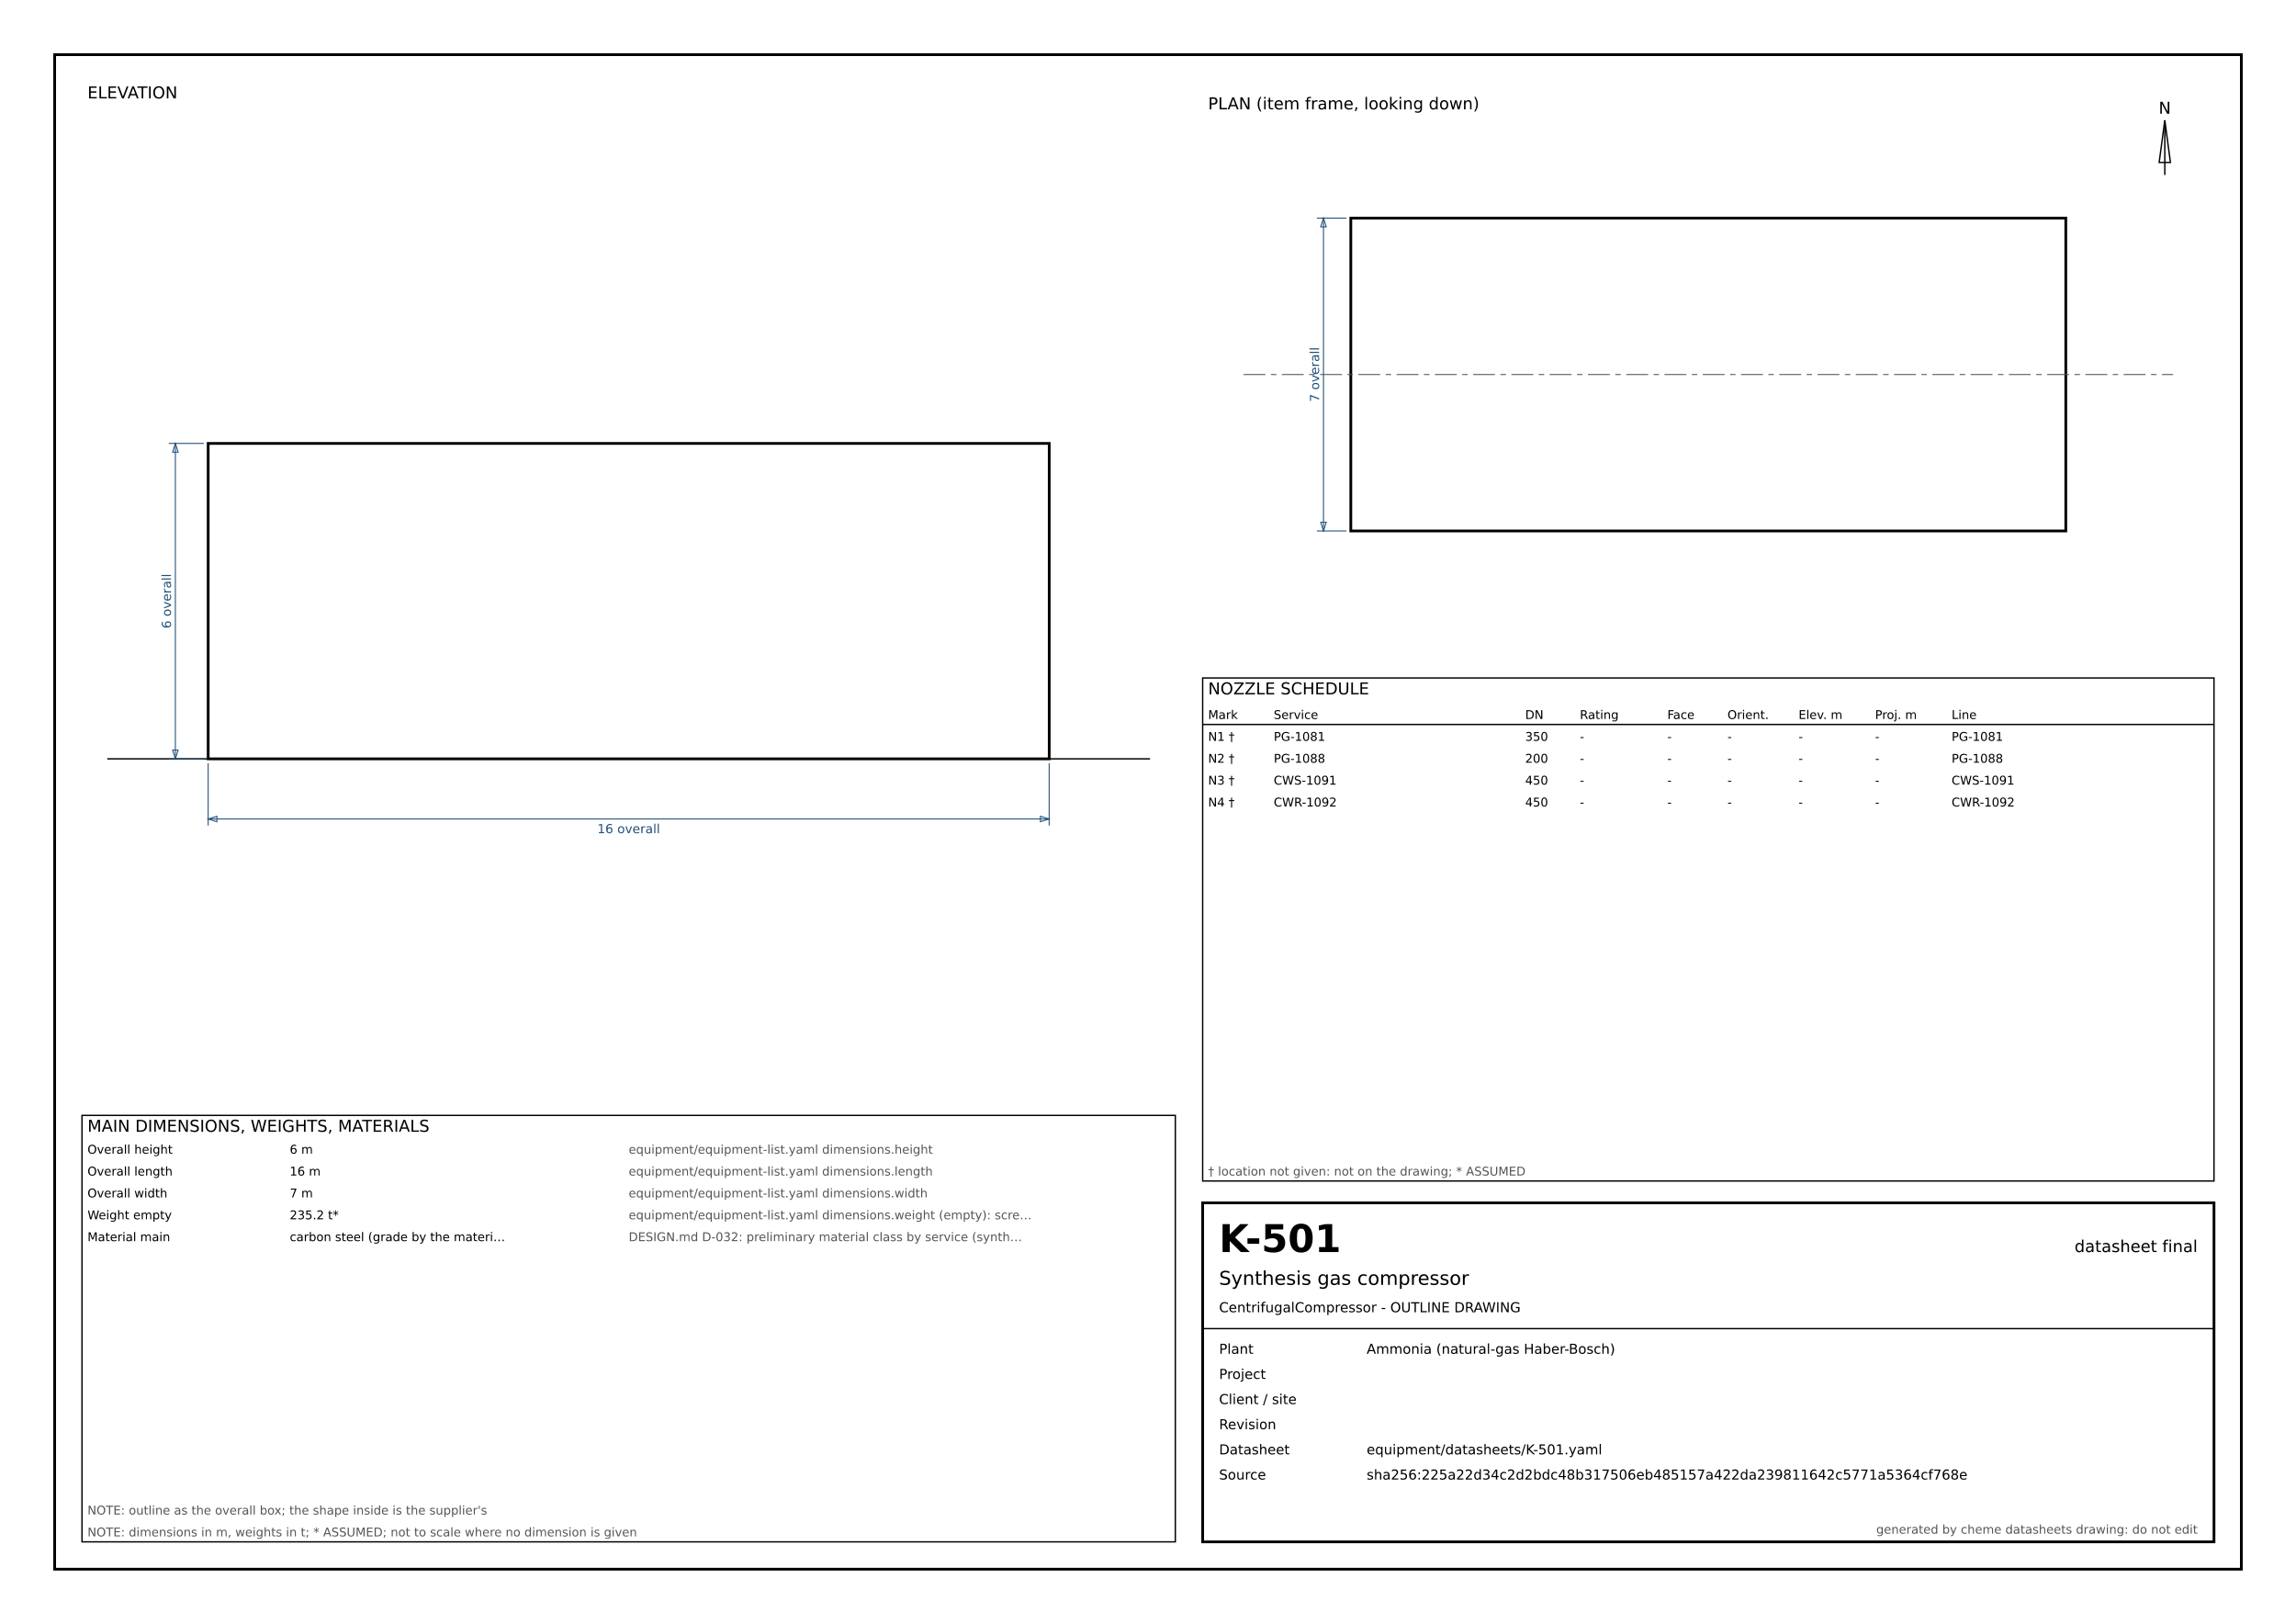
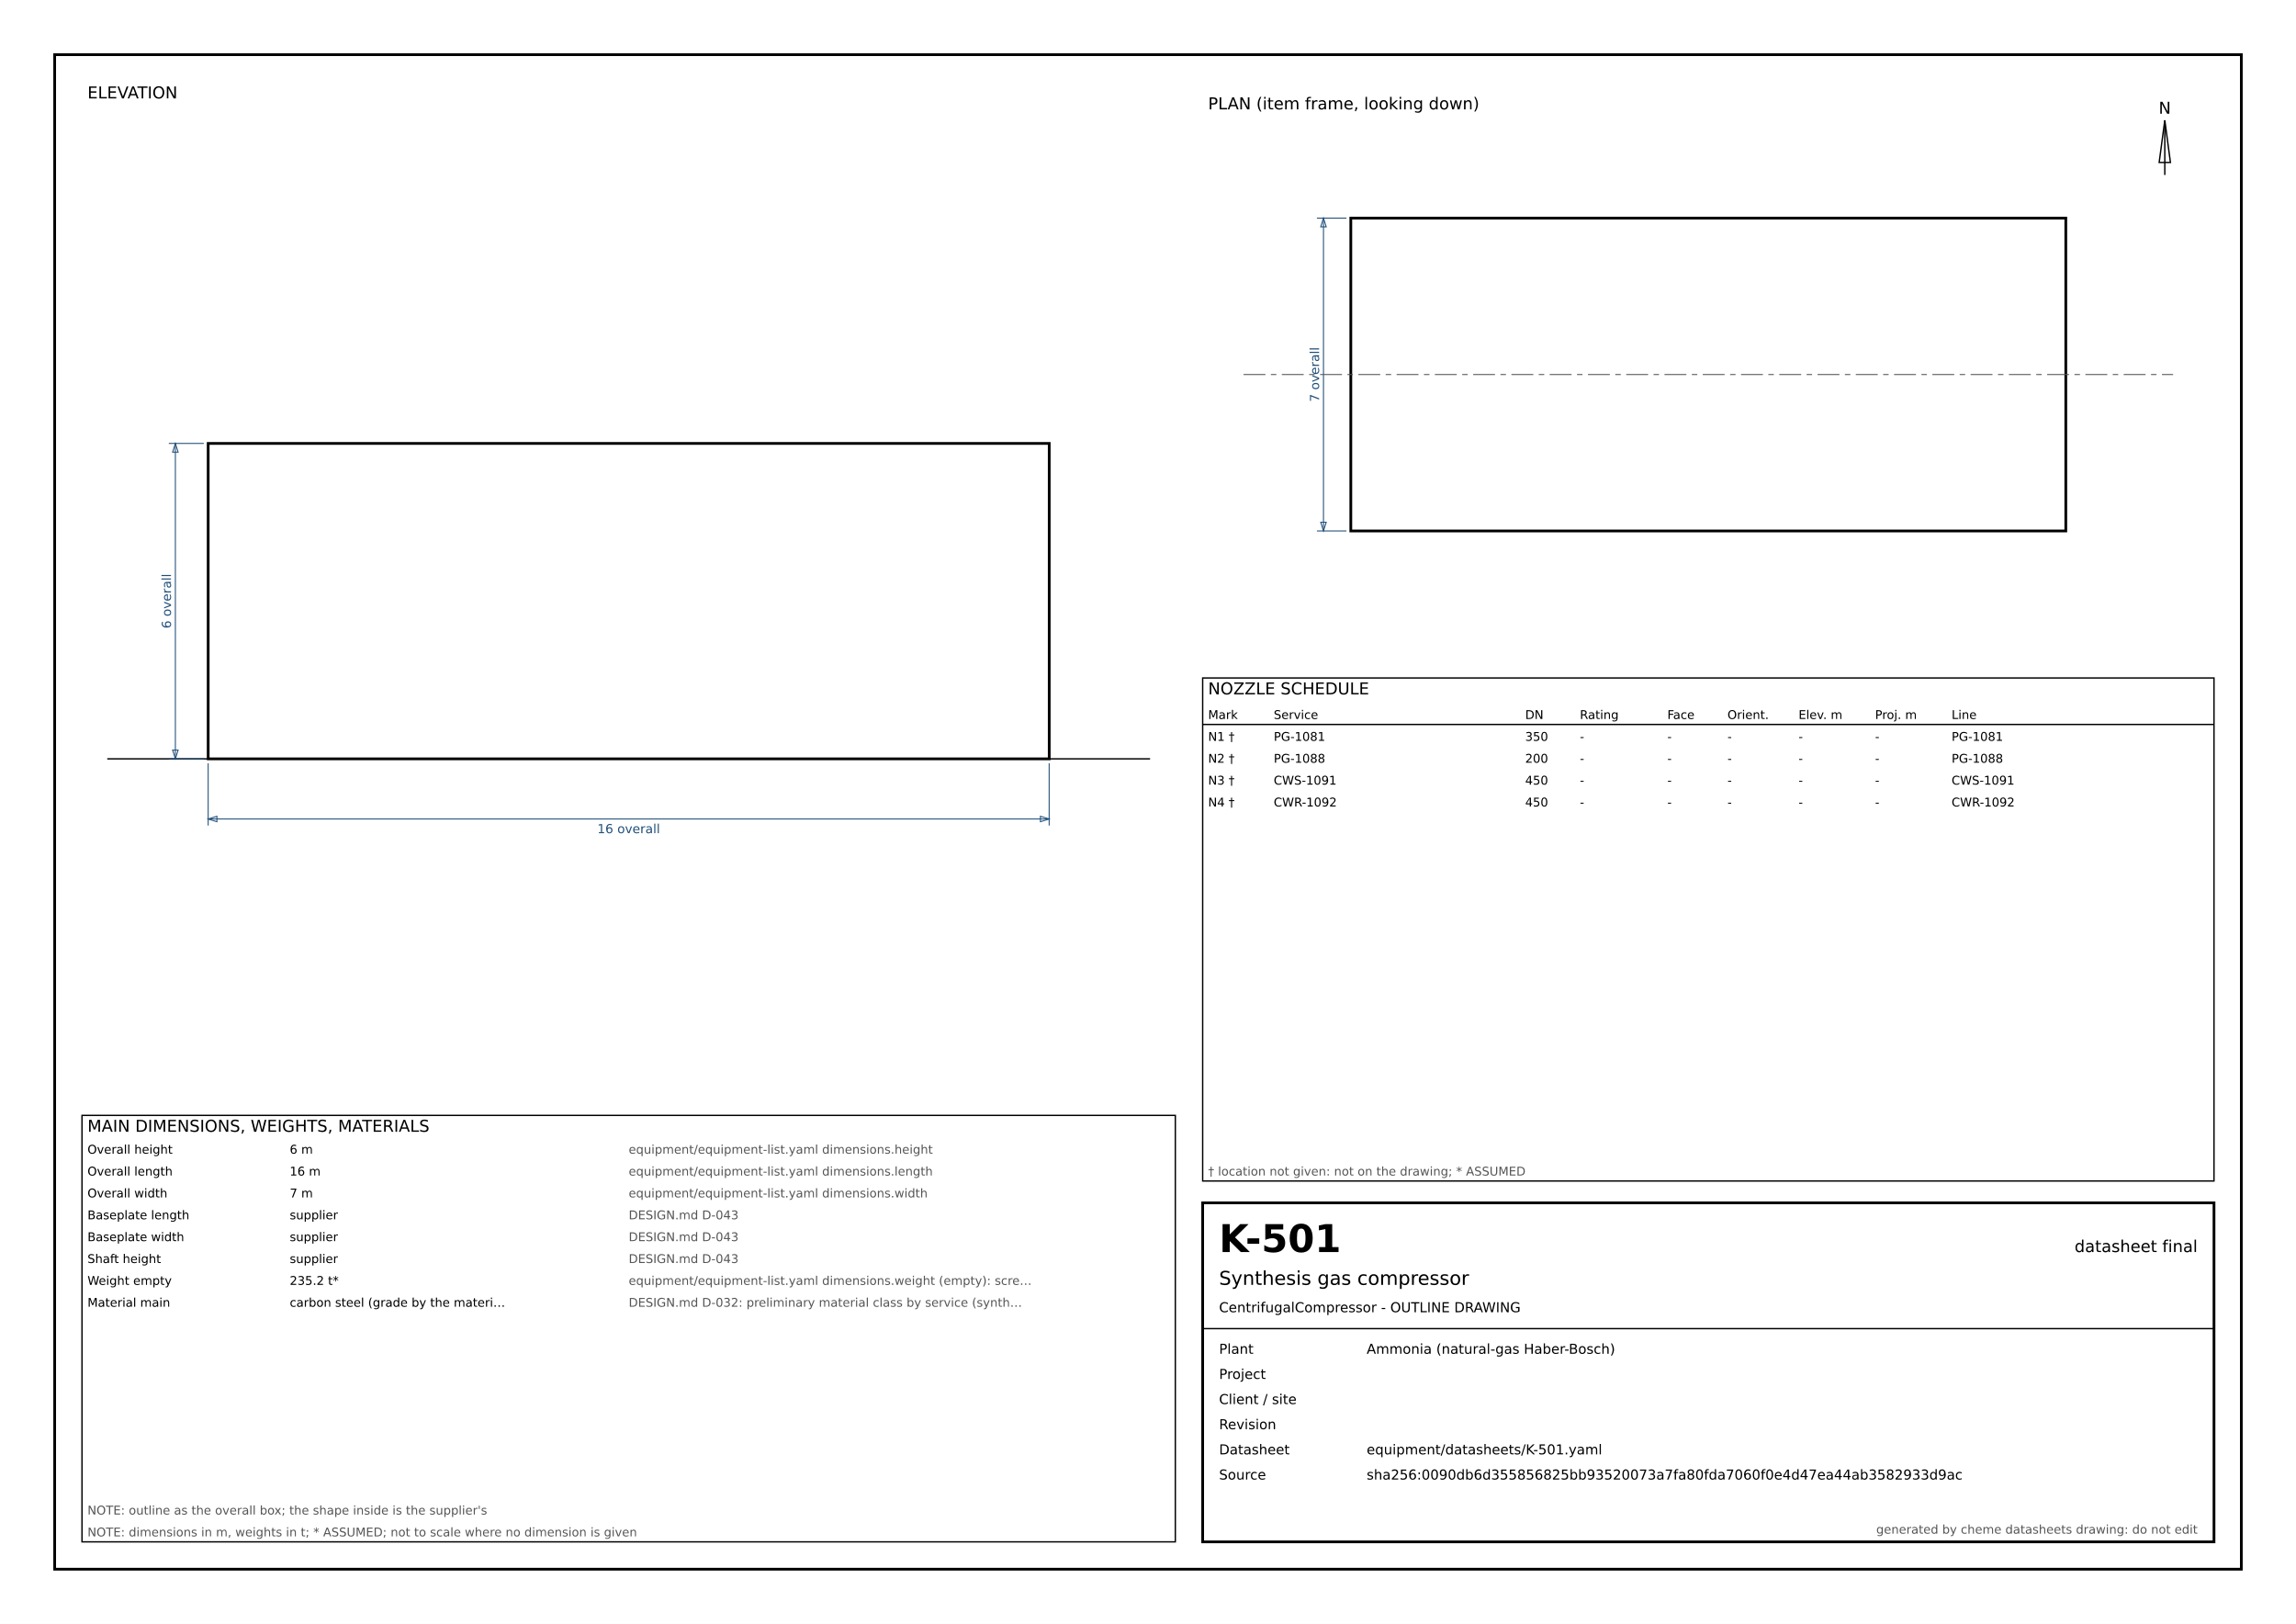
<svg xmlns="http://www.w3.org/2000/svg" width="420mm" height="297mm" viewBox="0 0 420 297">
  <style>
.frame{fill:none;stroke:#000;stroke-width:0.5}
.thin{fill:none;stroke:#000;stroke-width:0.25}
.outline{fill:#fff;stroke:#000;stroke-width:0.5}
.hidden{fill:none;stroke:#000;stroke-width:0.25;stroke-dasharray:1.5 1}
.centre{fill:none;stroke:#555;stroke-width:0.18;stroke-dasharray:4 1 1 1}
.tl{fill:none;stroke:#555;stroke-width:0.18;stroke-dasharray:2 1}
.dim{fill:none;stroke:#1f4e79;stroke-width:0.18}
.nozzle{fill:#fff;stroke:#b71c1c;stroke-width:0.35}
.section{fill:none;stroke:#2e7d32;stroke-width:0.25;stroke-dasharray:2 1}
text{font-family:'DejaVu Sans',Arial,Helvetica,sans-serif;fill:#000}
.t2{font-size:2.2px}.t25{font-size:2.5px}.t3{font-size:3px}.t35{font-size:3.5px}
.t5{font-size:5px;font-weight:bold}.t7{font-size:7px;font-weight:bold}
.dimt{font-size:2.3px;fill:#1f4e79}.nt{font-size:2.3px;fill:#b71c1c}
.note{font-size:2.2px;fill:#555}
.draft{font-size:40px;font-weight:bold;fill:#c62828;fill-opacity:0.12}
</style>
  <rect x="0" y="0" width="420" height="297" fill="#fff" />
  <rect x="10" y="10" width="400" height="277" class="frame" />
  <text x="16" y="18" class="t3" text-anchor="start">ELEVATION</text>
  <rect x="38.08" y="81.1" width="153.85" height="57.69" class="outline" />
  <line x1="19.62" y1="138.79" x2="210.38" y2="138.79" class="thin" />
  <line x1="38.08" y1="139.59" x2="38.08" y2="150.99" class="dim" />
  <line x1="191.92" y1="139.59" x2="191.92" y2="150.99" class="dim" />
  <line x1="38.08" y1="149.79" x2="191.92" y2="149.79" class="dim" />
  <path d="M38.08,149.79 l1.6,0.5 l0,-1 z" class="dim" />
  <path d="M191.92,149.79 l-1.6,0.5 l0,-1 z" class="dim" />
  <text x="115" y="152.39" class="dimt" text-anchor="middle">16 overall</text>
  <line x1="37.28" y1="138.79" x2="30.88" y2="138.79" class="dim" />
  <line x1="37.28" y1="81.1" x2="30.88" y2="81.1" class="dim" />
  <line x1="32.08" y1="138.79" x2="32.08" y2="81.1" class="dim" />
  <path d="M32.08,138.79 l0.5,-1.6 l-1,0 z" class="dim" />
  <path d="M32.08,81.1 l0.5,1.6 l-1,0 z" class="dim" />
  <text x="31.28" y="109.94" class="dimt" text-anchor="middle" transform="rotate(-90 31.28 109.94)">6 overall</text>
  <rect x="247.1" y="39.89" width="130.79" height="57.22" class="outline" />
  <line x1="246.3" y1="97.11" x2="240.9" y2="97.11" class="dim" />
  <line x1="246.3" y1="39.89" x2="240.9" y2="39.89" class="dim" />
  <line x1="242.1" y1="97.11" x2="242.1" y2="39.89" class="dim" />
  <path d="M242.1,97.11 l0.5,-1.6 l-1,0 z" class="dim" />
  <path d="M242.1,39.89 l0.5,1.6 l-1,0 z" class="dim" />
  <text x="241.3" y="68.5" class="dimt" text-anchor="middle" transform="rotate(-90 241.3 68.5)">7 overall</text>
  <line x1="227.48" y1="68.5" x2="397.52" y2="68.5" class="centre" />
  <line x1="396" y1="32" x2="396" y2="22" class="thin" />
  <path d="M396,22 L394.97,29.71 L397.03,29.71 z" class="thin" />
  <text x="396" y="20.8" class="t3" text-anchor="middle">N</text>
  <text x="221" y="20" class="t3" text-anchor="start">PLAN (item frame, looking down)</text>
  <text x="221" y="127" class="t3" text-anchor="start">NOZZLE SCHEDULE</text>
  <text x="221" y="131.5" class="t2" text-anchor="start">Mark</text>
  <text x="233" y="131.5" class="t2" text-anchor="start">Service</text>
  <text x="279" y="131.5" class="t2" text-anchor="start">DN</text>
  <text x="289" y="131.5" class="t2" text-anchor="start">Rating</text>
  <text x="305" y="131.5" class="t2" text-anchor="start">Face</text>
  <text x="316" y="131.5" class="t2" text-anchor="start">Orient.</text>
  <text x="329" y="131.5" class="t2" text-anchor="start">Elev. m</text>
  <text x="343" y="131.5" class="t2" text-anchor="start">Proj. m</text>
  <text x="357" y="131.5" class="t2" text-anchor="start">Line</text>
  <line x1="220" y1="132.5" x2="405" y2="132.5" class="thin" />
  <text x="221" y="135.5" class="t2" text-anchor="start">N1 †</text>
  <text x="233" y="135.5" class="t2" text-anchor="start">PG-1081</text>
  <text x="279" y="135.5" class="t2" text-anchor="start">350</text>
  <text x="289" y="135.5" class="t2" text-anchor="start">-</text>
  <text x="305" y="135.5" class="t2" text-anchor="start">-</text>
  <text x="316" y="135.5" class="t2" text-anchor="start">-</text>
  <text x="329" y="135.5" class="t2" text-anchor="start">-</text>
  <text x="343" y="135.5" class="t2" text-anchor="start">-</text>
  <text x="357" y="135.5" class="t2" text-anchor="start">PG-1081</text>
  <text x="221" y="139.5" class="t2" text-anchor="start">N2 †</text>
  <text x="233" y="139.5" class="t2" text-anchor="start">PG-1088</text>
  <text x="279" y="139.5" class="t2" text-anchor="start">200</text>
  <text x="289" y="139.5" class="t2" text-anchor="start">-</text>
  <text x="305" y="139.5" class="t2" text-anchor="start">-</text>
  <text x="316" y="139.5" class="t2" text-anchor="start">-</text>
  <text x="329" y="139.5" class="t2" text-anchor="start">-</text>
  <text x="343" y="139.5" class="t2" text-anchor="start">-</text>
  <text x="357" y="139.5" class="t2" text-anchor="start">PG-1088</text>
  <text x="221" y="143.5" class="t2" text-anchor="start">N3 †</text>
  <text x="233" y="143.5" class="t2" text-anchor="start">CWS-1091</text>
  <text x="279" y="143.5" class="t2" text-anchor="start">450</text>
  <text x="289" y="143.5" class="t2" text-anchor="start">-</text>
  <text x="305" y="143.5" class="t2" text-anchor="start">-</text>
  <text x="316" y="143.5" class="t2" text-anchor="start">-</text>
  <text x="329" y="143.5" class="t2" text-anchor="start">-</text>
  <text x="343" y="143.5" class="t2" text-anchor="start">-</text>
  <text x="357" y="143.5" class="t2" text-anchor="start">CWS-1091</text>
  <text x="221" y="147.5" class="t2" text-anchor="start">N4 †</text>
  <text x="233" y="147.5" class="t2" text-anchor="start">CWR-1092</text>
  <text x="279" y="147.5" class="t2" text-anchor="start">450</text>
  <text x="289" y="147.5" class="t2" text-anchor="start">-</text>
  <text x="305" y="147.5" class="t2" text-anchor="start">-</text>
  <text x="316" y="147.5" class="t2" text-anchor="start">-</text>
  <text x="329" y="147.5" class="t2" text-anchor="start">-</text>
  <text x="343" y="147.5" class="t2" text-anchor="start">-</text>
  <text x="357" y="147.5" class="t2" text-anchor="start">CWR-1092</text>
  <text x="221" y="215" class="note" text-anchor="start">† location not given: not on the drawing; * ASSUMED</text>
  <rect x="220" y="124" width="185" height="92" class="thin" />
  <text x="16" y="207" class="t3" text-anchor="start">MAIN DIMENSIONS, WEIGHTS, MATERIALS</text>
  <text x="16" y="211" class="t2" text-anchor="start">Overall height</text>
  <text x="53" y="211" class="t2" text-anchor="start">6 m</text>
  <text x="115" y="211" class="note" text-anchor="start">equipment/equipment-list.yaml dimensions.height</text>
  <text x="16" y="215" class="t2" text-anchor="start">Overall length</text>
  <text x="53" y="215" class="t2" text-anchor="start">16 m</text>
  <text x="115" y="215" class="note" text-anchor="start">equipment/equipment-list.yaml dimensions.length</text>
  <text x="16" y="219" class="t2" text-anchor="start">Overall width</text>
  <text x="53" y="219" class="t2" text-anchor="start">7 m</text>
  <text x="115" y="219" class="note" text-anchor="start">equipment/equipment-list.yaml dimensions.width</text>
-   <text x="16" y="223" class="t2" text-anchor="start">Weight empty</text>
-   <text x="53" y="223" class="t2" text-anchor="start">235.2 t*</text>
-   <text x="115" y="223" class="note" text-anchor="start">equipment/equipment-list.yaml dimensions.weight (empty): scre…</text>
-   <text x="16" y="227" class="t2" text-anchor="start">Material main</text>
-   <text x="53" y="227" class="t2" text-anchor="start">carbon steel (grade by the materi…</text>
-   <text x="115" y="227" class="note" text-anchor="start">DESIGN.md D-032: preliminary material class by service (synth…</text>
+   <text x="16" y="223" class="t2" text-anchor="start">Baseplate length</text>
+   <text x="53" y="223" class="t2" text-anchor="start">supplier</text>
+   <text x="115" y="223" class="note" text-anchor="start">DESIGN.md D-043</text>
+   <text x="16" y="227" class="t2" text-anchor="start">Baseplate width</text>
+   <text x="53" y="227" class="t2" text-anchor="start">supplier</text>
+   <text x="115" y="227" class="note" text-anchor="start">DESIGN.md D-043</text>
+   <text x="16" y="231" class="t2" text-anchor="start">Shaft height</text>
+   <text x="53" y="231" class="t2" text-anchor="start">supplier</text>
+   <text x="115" y="231" class="note" text-anchor="start">DESIGN.md D-043</text>
+   <text x="16" y="235" class="t2" text-anchor="start">Weight empty</text>
+   <text x="53" y="235" class="t2" text-anchor="start">235.2 t*</text>
+   <text x="115" y="235" class="note" text-anchor="start">equipment/equipment-list.yaml dimensions.weight (empty): scre…</text>
+   <text x="16" y="239" class="t2" text-anchor="start">Material main</text>
+   <text x="53" y="239" class="t2" text-anchor="start">carbon steel (grade by the materi…</text>
+   <text x="115" y="239" class="note" text-anchor="start">DESIGN.md D-032: preliminary material class by service (synth…</text>
  <text x="16" y="277" class="note" text-anchor="start">NOTE: outline as the overall box; the shape inside is the supplier's</text>
  <text x="16" y="281" class="note" text-anchor="start">NOTE: dimensions in m, weights in t; * ASSUMED; not to scale where no dimension is given</text>
  <rect x="15" y="204" width="200" height="78" class="thin" />
  <rect x="220" y="220" width="185" height="62" class="frame" />
  <text x="223" y="229" class="t7" text-anchor="start">K-501</text>
  <text x="223" y="235" class="t35" text-anchor="start">Synthesis gas compressor</text>
  <text x="223" y="240" class="t25" text-anchor="start">CentrifugalCompressor - OUTLINE DRAWING</text>
  <line x1="220" y1="243" x2="405" y2="243" class="thin" />
  <text x="223" y="247.6" class="t25" text-anchor="start">Plant</text>
  <text x="250" y="247.6" class="t25" text-anchor="start">Ammonia (natural-gas Haber-Bosch)</text>
  <text x="223" y="252.2" class="t25" text-anchor="start">Project</text>
  <text x="250" y="252.2" class="t25" text-anchor="start" />
  <text x="223" y="256.8" class="t25" text-anchor="start">Client / site</text>
  <text x="250" y="256.8" class="t25" text-anchor="start" />
  <text x="223" y="261.4" class="t25" text-anchor="start">Revision</text>
  <text x="250" y="261.4" class="t25" text-anchor="start" />
  <text x="223" y="266" class="t25" text-anchor="start">Datasheet</text>
  <text x="250" y="266" class="t25" text-anchor="start">equipment/datasheets/K-501.yaml</text>
  <text x="223" y="270.6" class="t25" text-anchor="start">Source</text>
-   <text x="250" y="270.6" class="t25" text-anchor="start">sha256:225a22d34c2d2bdc48b317506eb485157a422da239811642c5771a5364cf768e</text>
+   <text x="250" y="270.6" class="t25" text-anchor="start">sha256:0090db6d355856825bb93520073a7fa80fda7060f0e4d47ea44ab3582933d9ac</text>
  <text x="402" y="229" class="t3" text-anchor="end">datasheet final</text>
  <text x="402" y="280.5" class="note" text-anchor="end">generated by cheme datasheets drawing: do not edit</text>
</svg>
